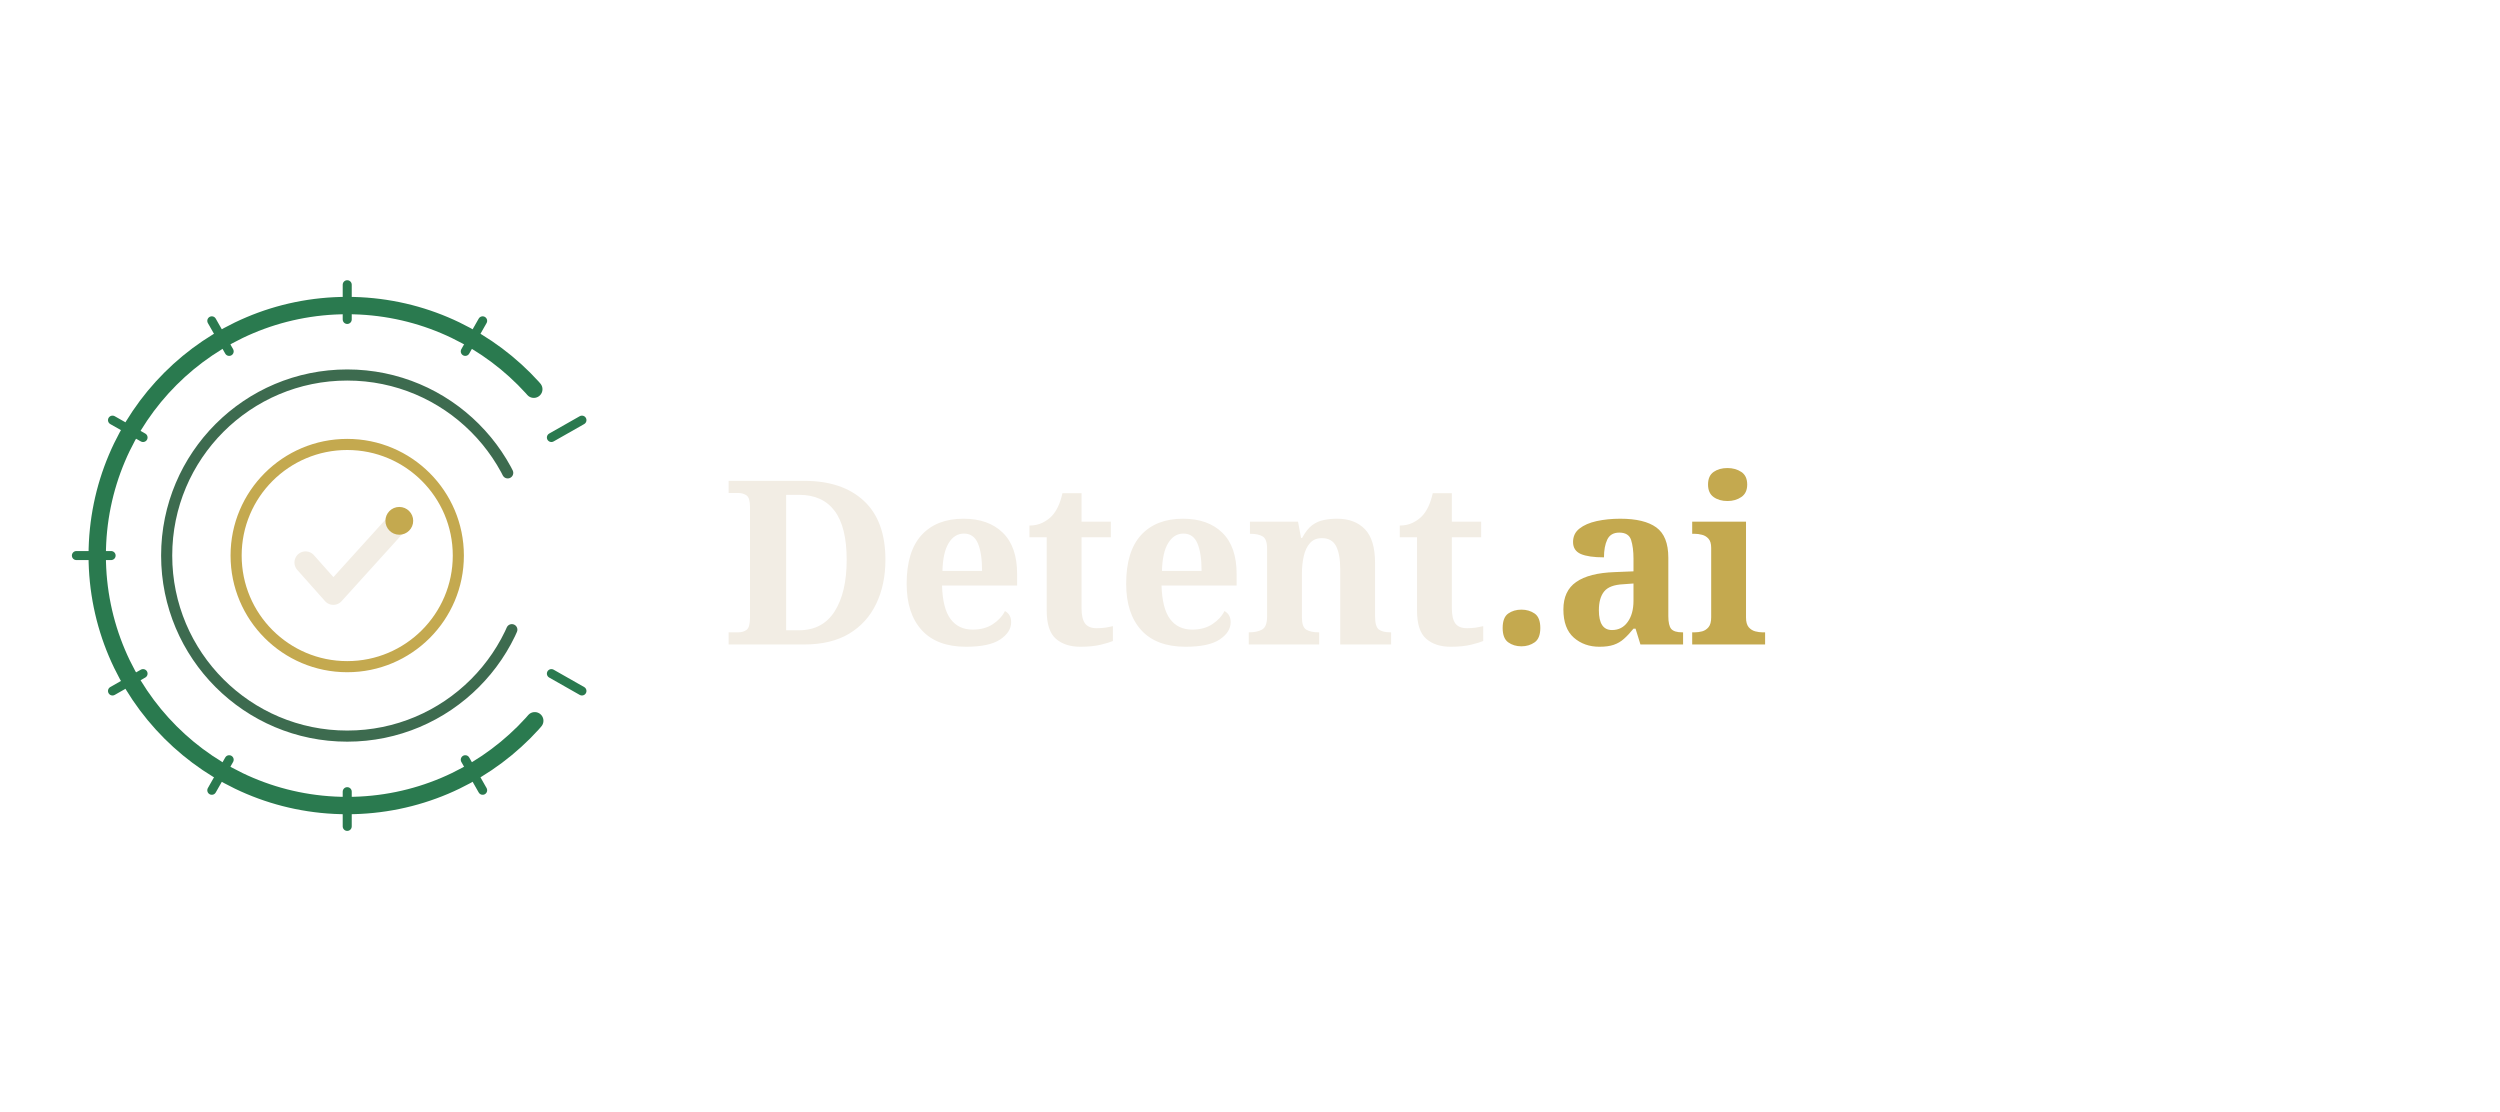
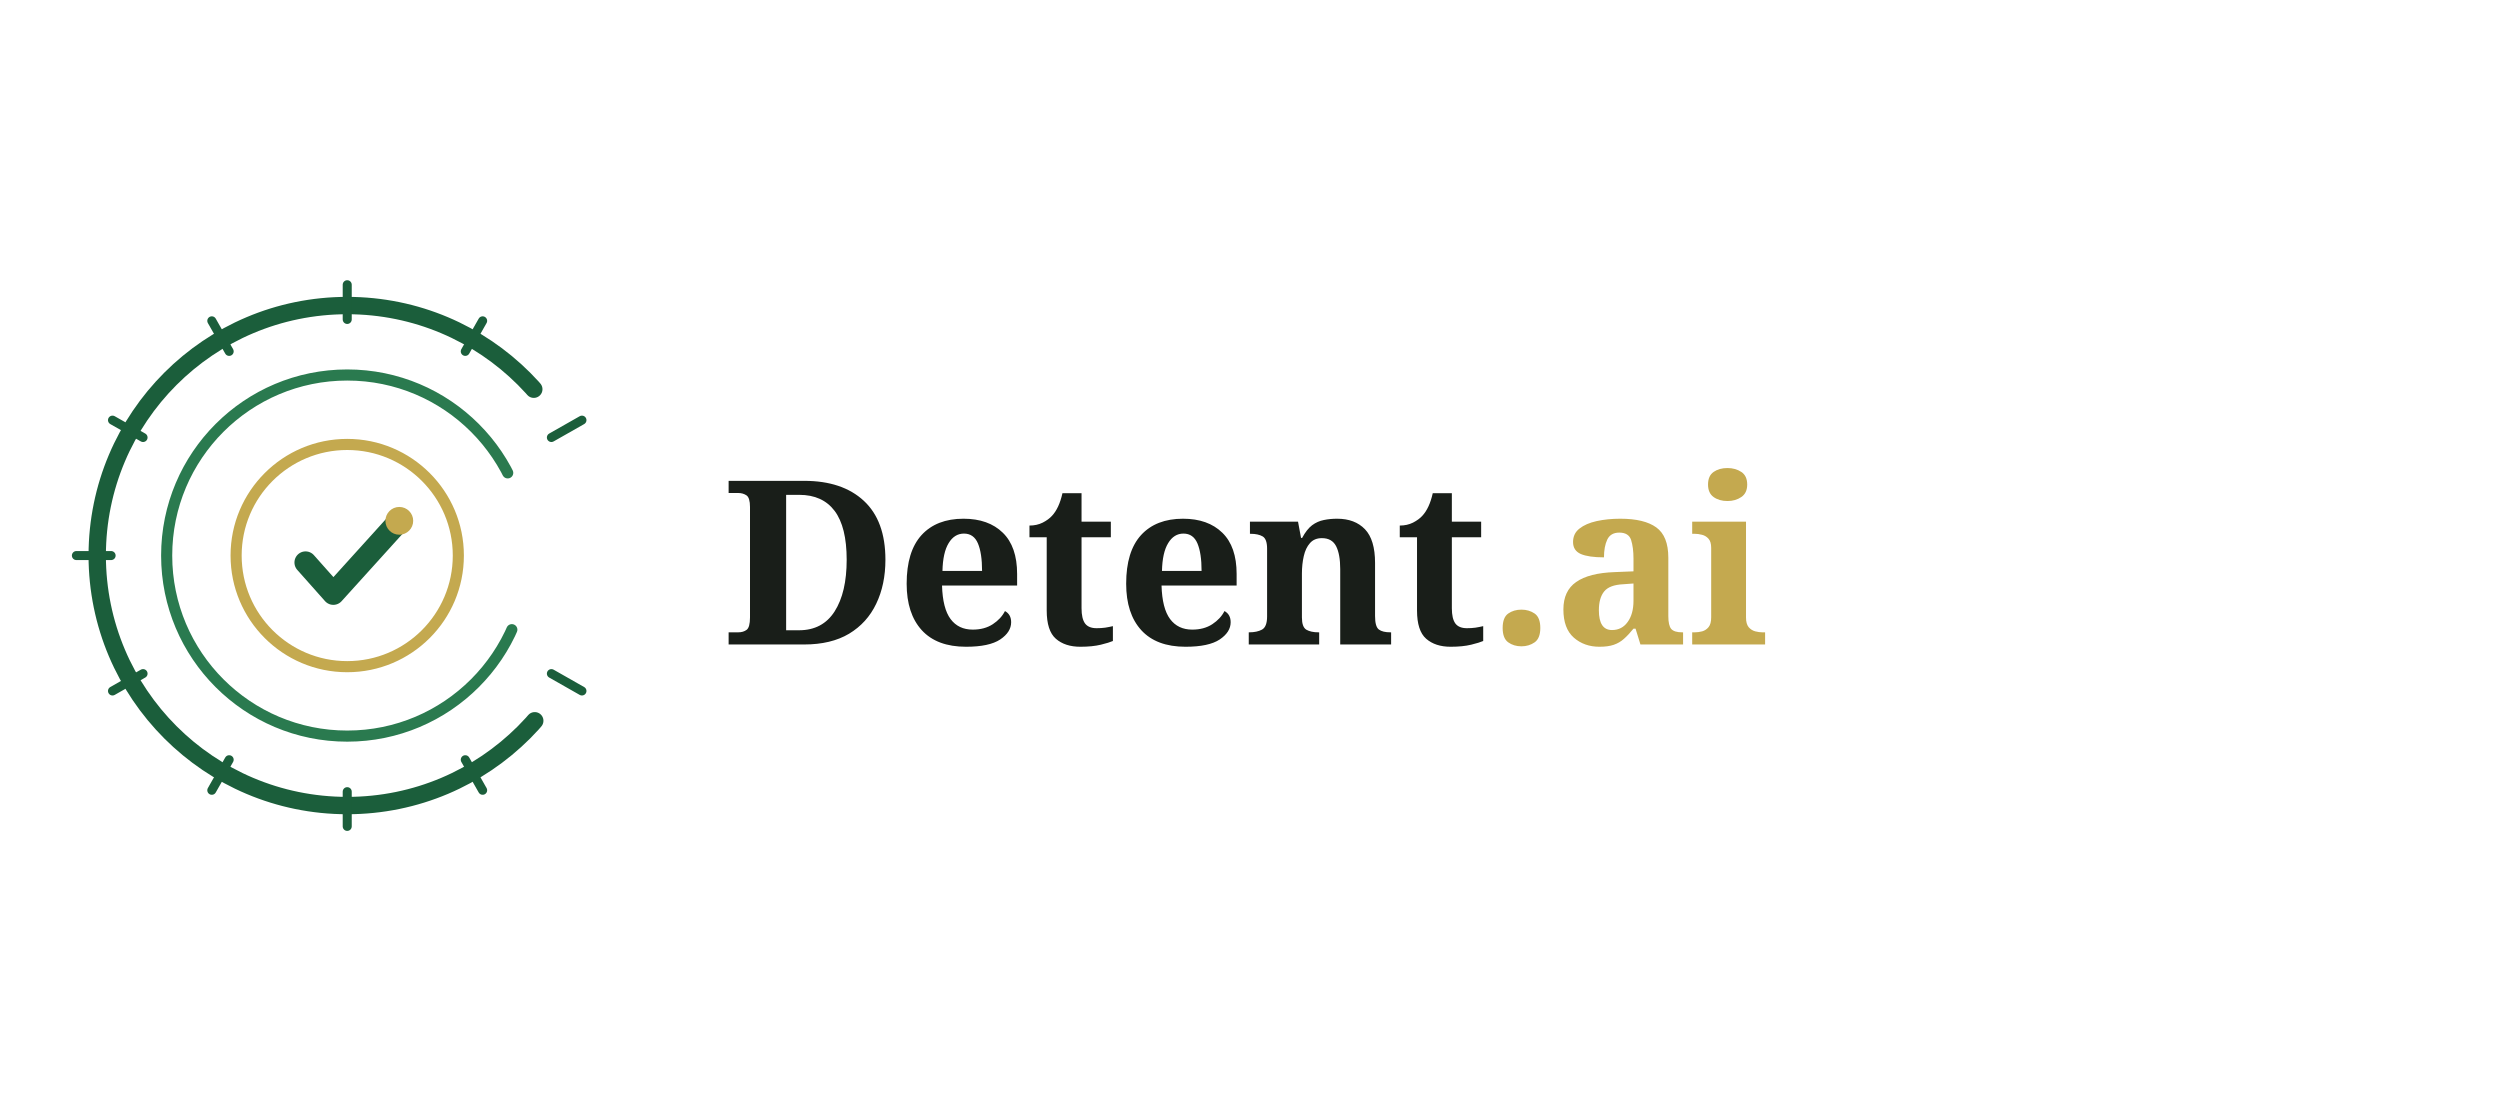
<svg xmlns="http://www.w3.org/2000/svg" viewBox="0 0 360 160" fill="none">
  <g transform="translate(50, 80)">
-     <circle cx="0" cy="0" r="36" stroke="#2A7A4F" stroke-width="2.5" fill="none" stroke-dasharray="174 53" stroke-dashoffset="-26" stroke-linecap="round" />
-     <g stroke="#2A7A4F" stroke-width="1.3" stroke-linecap="round">
+     <circle cx="0" cy="0" r="36" stroke="#1B5E3B" stroke-width="2.5" fill="none" stroke-dasharray="174 53" stroke-dashoffset="-26" stroke-linecap="round" />
+     <g stroke="#1B5E3B" stroke-width="1.3" stroke-linecap="round">
      <line x1="0" y1="-39" x2="0" y2="-34" />
      <line x1="19.5" y1="-33.8" x2="17" y2="-29.4" />
      <line x1="33.8" y1="-19.5" x2="29.4" y2="-17" />
      <line x1="33.8" y1="19.5" x2="29.4" y2="17" />
      <line x1="19.5" y1="33.8" x2="17" y2="29.4" />
      <line x1="0" y1="39" x2="0" y2="34" />
      <line x1="-19.5" y1="33.8" x2="-17" y2="29.4" />
      <line x1="-33.8" y1="19.5" x2="-29.4" y2="17" />
      <line x1="-39" y1="0" x2="-34" y2="0" />
      <line x1="-33.8" y1="-19.5" x2="-29.4" y2="-17" />
      <line x1="-19.5" y1="-33.8" x2="-17" y2="-29.4" />
    </g>
-     <circle cx="0" cy="0" r="26" stroke="#3D6B4F" stroke-width="1.6" fill="none" stroke-dasharray="140 25" stroke-dashoffset="-11" stroke-linecap="round" />
+     <circle cx="0" cy="0" r="26" stroke="#2A7A4F" stroke-width="1.6" fill="none" stroke-dasharray="140 25" stroke-dashoffset="-11" stroke-linecap="round" />
    <circle cx="0" cy="0" r="16" stroke="#C4A94F" stroke-width="1.6" fill="none" />
-     <path d="M-6 1 L-2 5.5 L7.5 -5" stroke="#F2EDE4" stroke-width="3.2" fill="none" stroke-linecap="round" stroke-linejoin="round" />
+     <path d="M-6 1 L-2 5.5 L7.5 -5" stroke="#1B5E3B" stroke-width="3.2" fill="none" stroke-linecap="round" stroke-linejoin="round" />
    <circle cx="7.5" cy="-5" r="2" fill="#C4A94F" />
  </g>
-   <text x="104" y="80" font-family="Georgia, serif" font-size="33" font-weight="bold" fill="#F2EDE4" letter-spacing="-0.3" dominant-baseline="central">Detent<tspan fill="#C4A94F">.ai</tspan>
+   <text x="104" y="80" font-family="Georgia, serif" font-size="33" font-weight="bold" fill="#191E19" letter-spacing="-0.3" dominant-baseline="central">Detent<tspan fill="#C4A94F">.ai</tspan>
  </text>
</svg>
